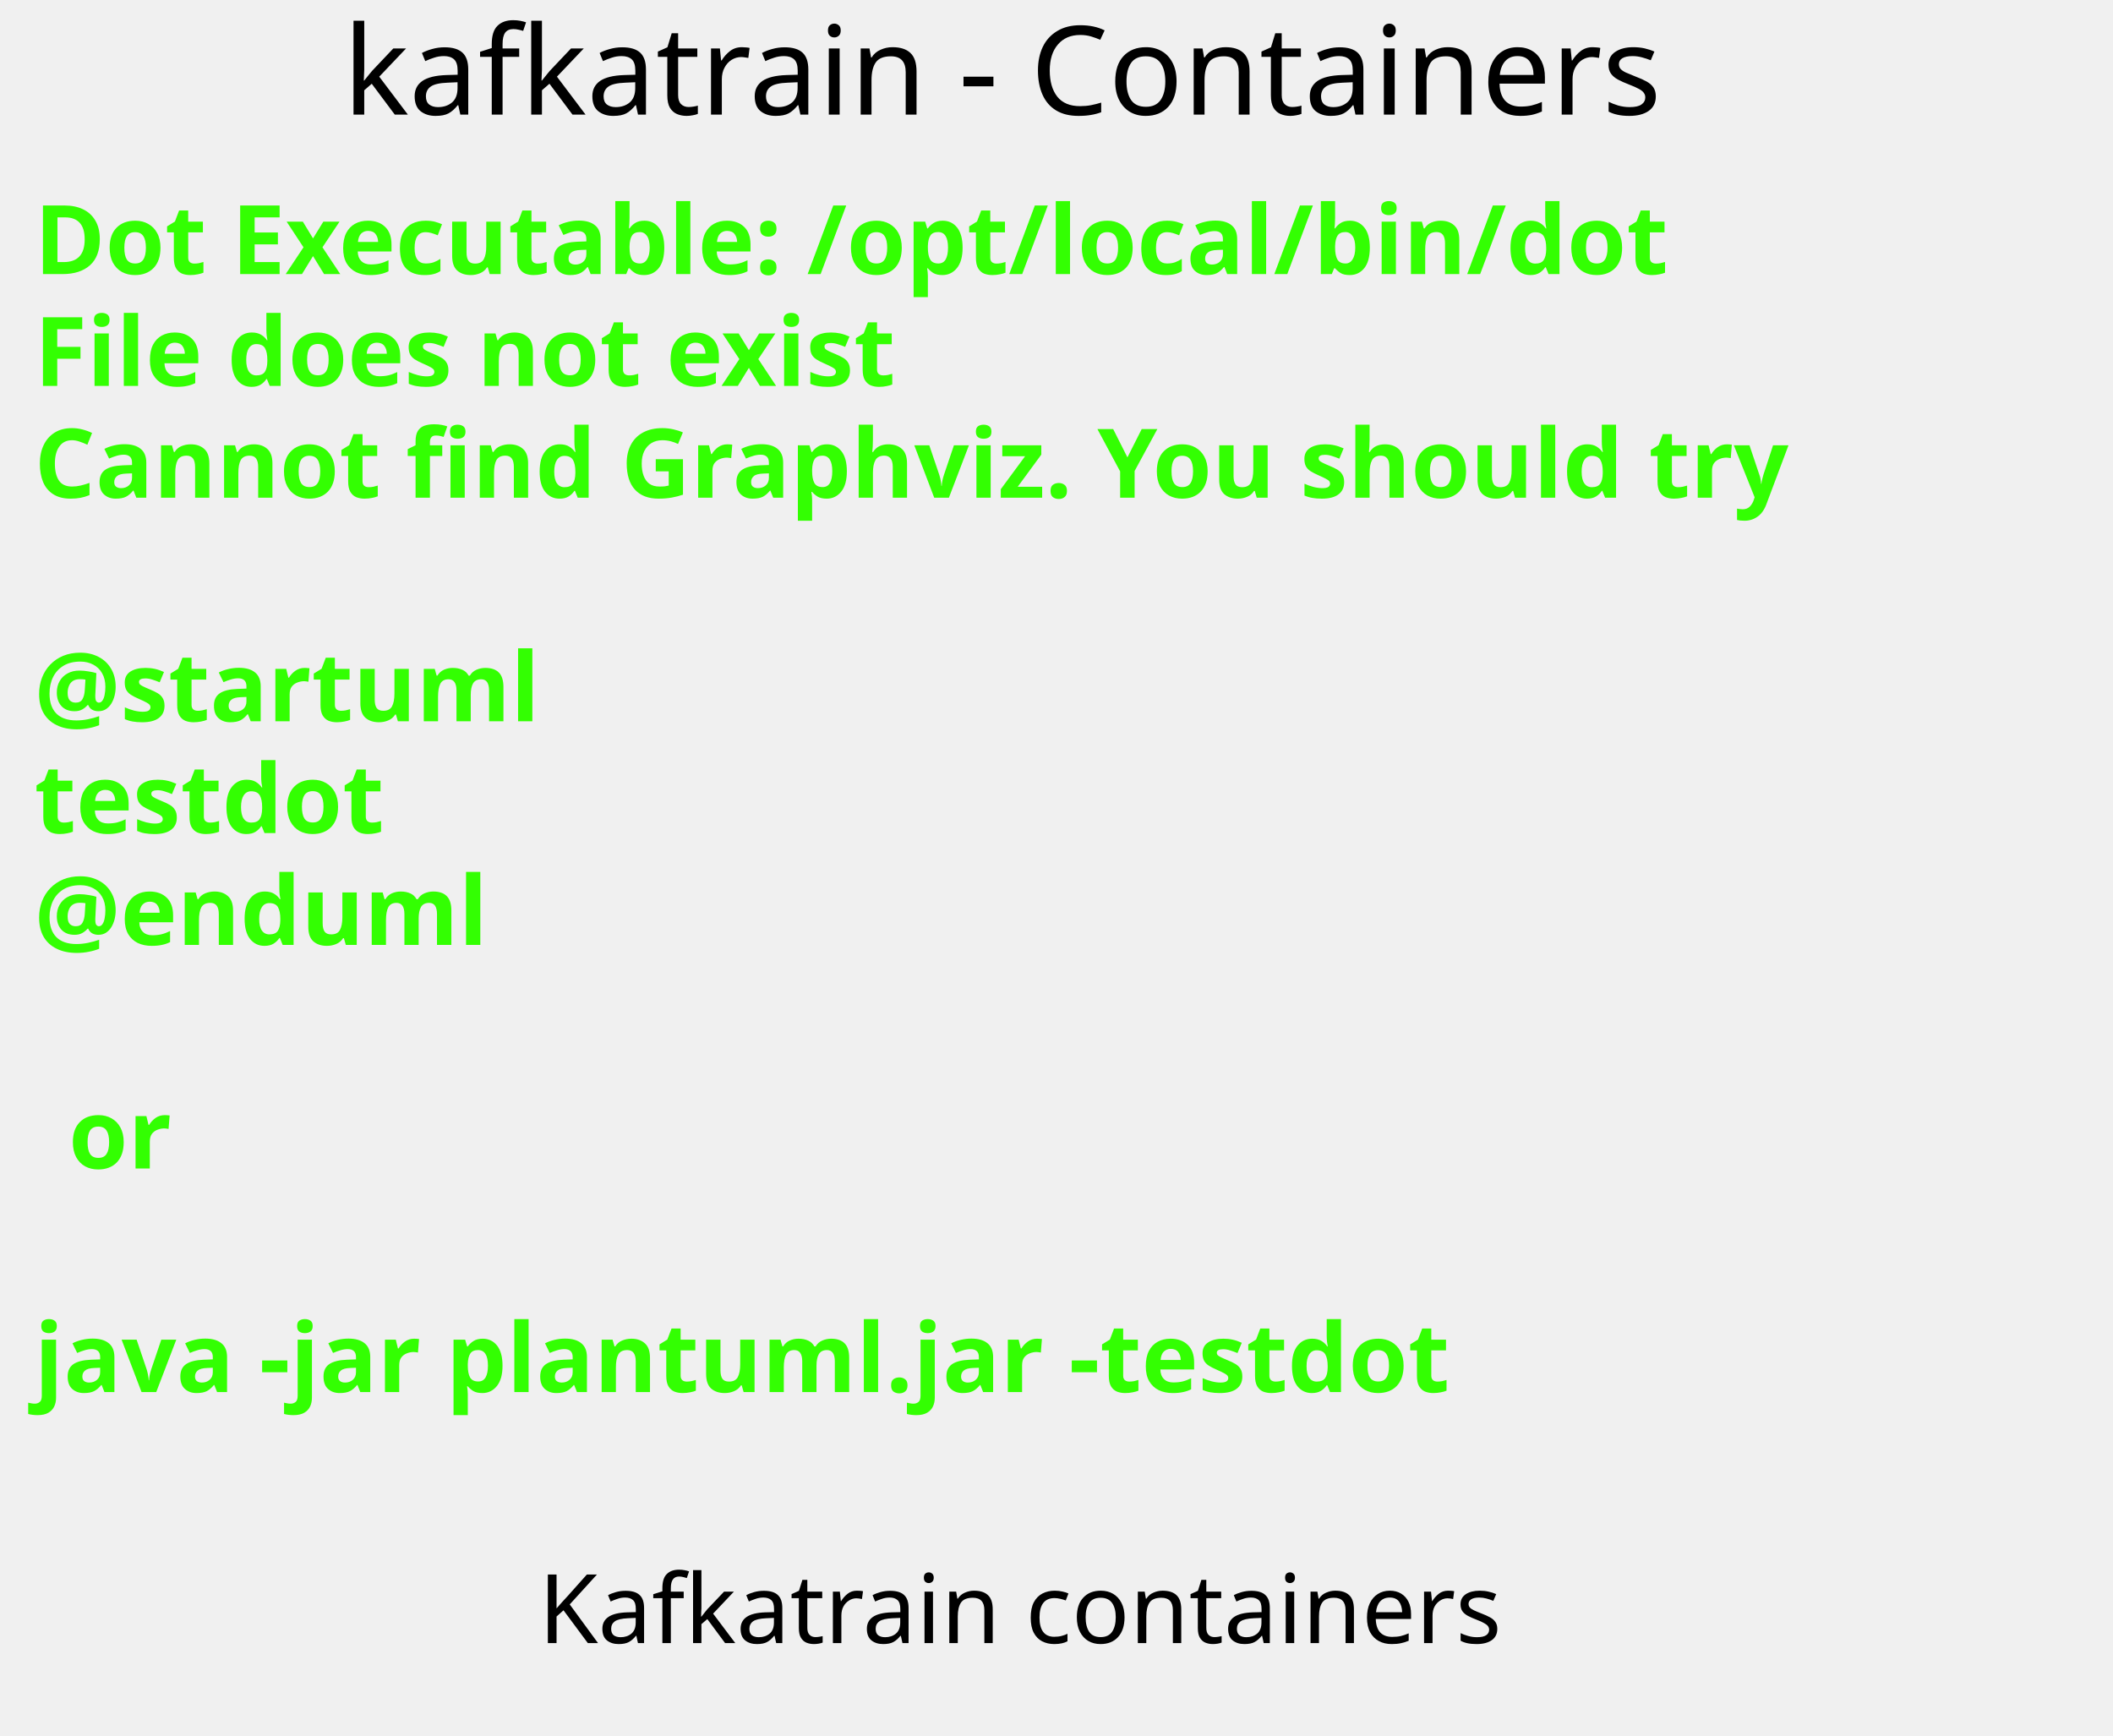
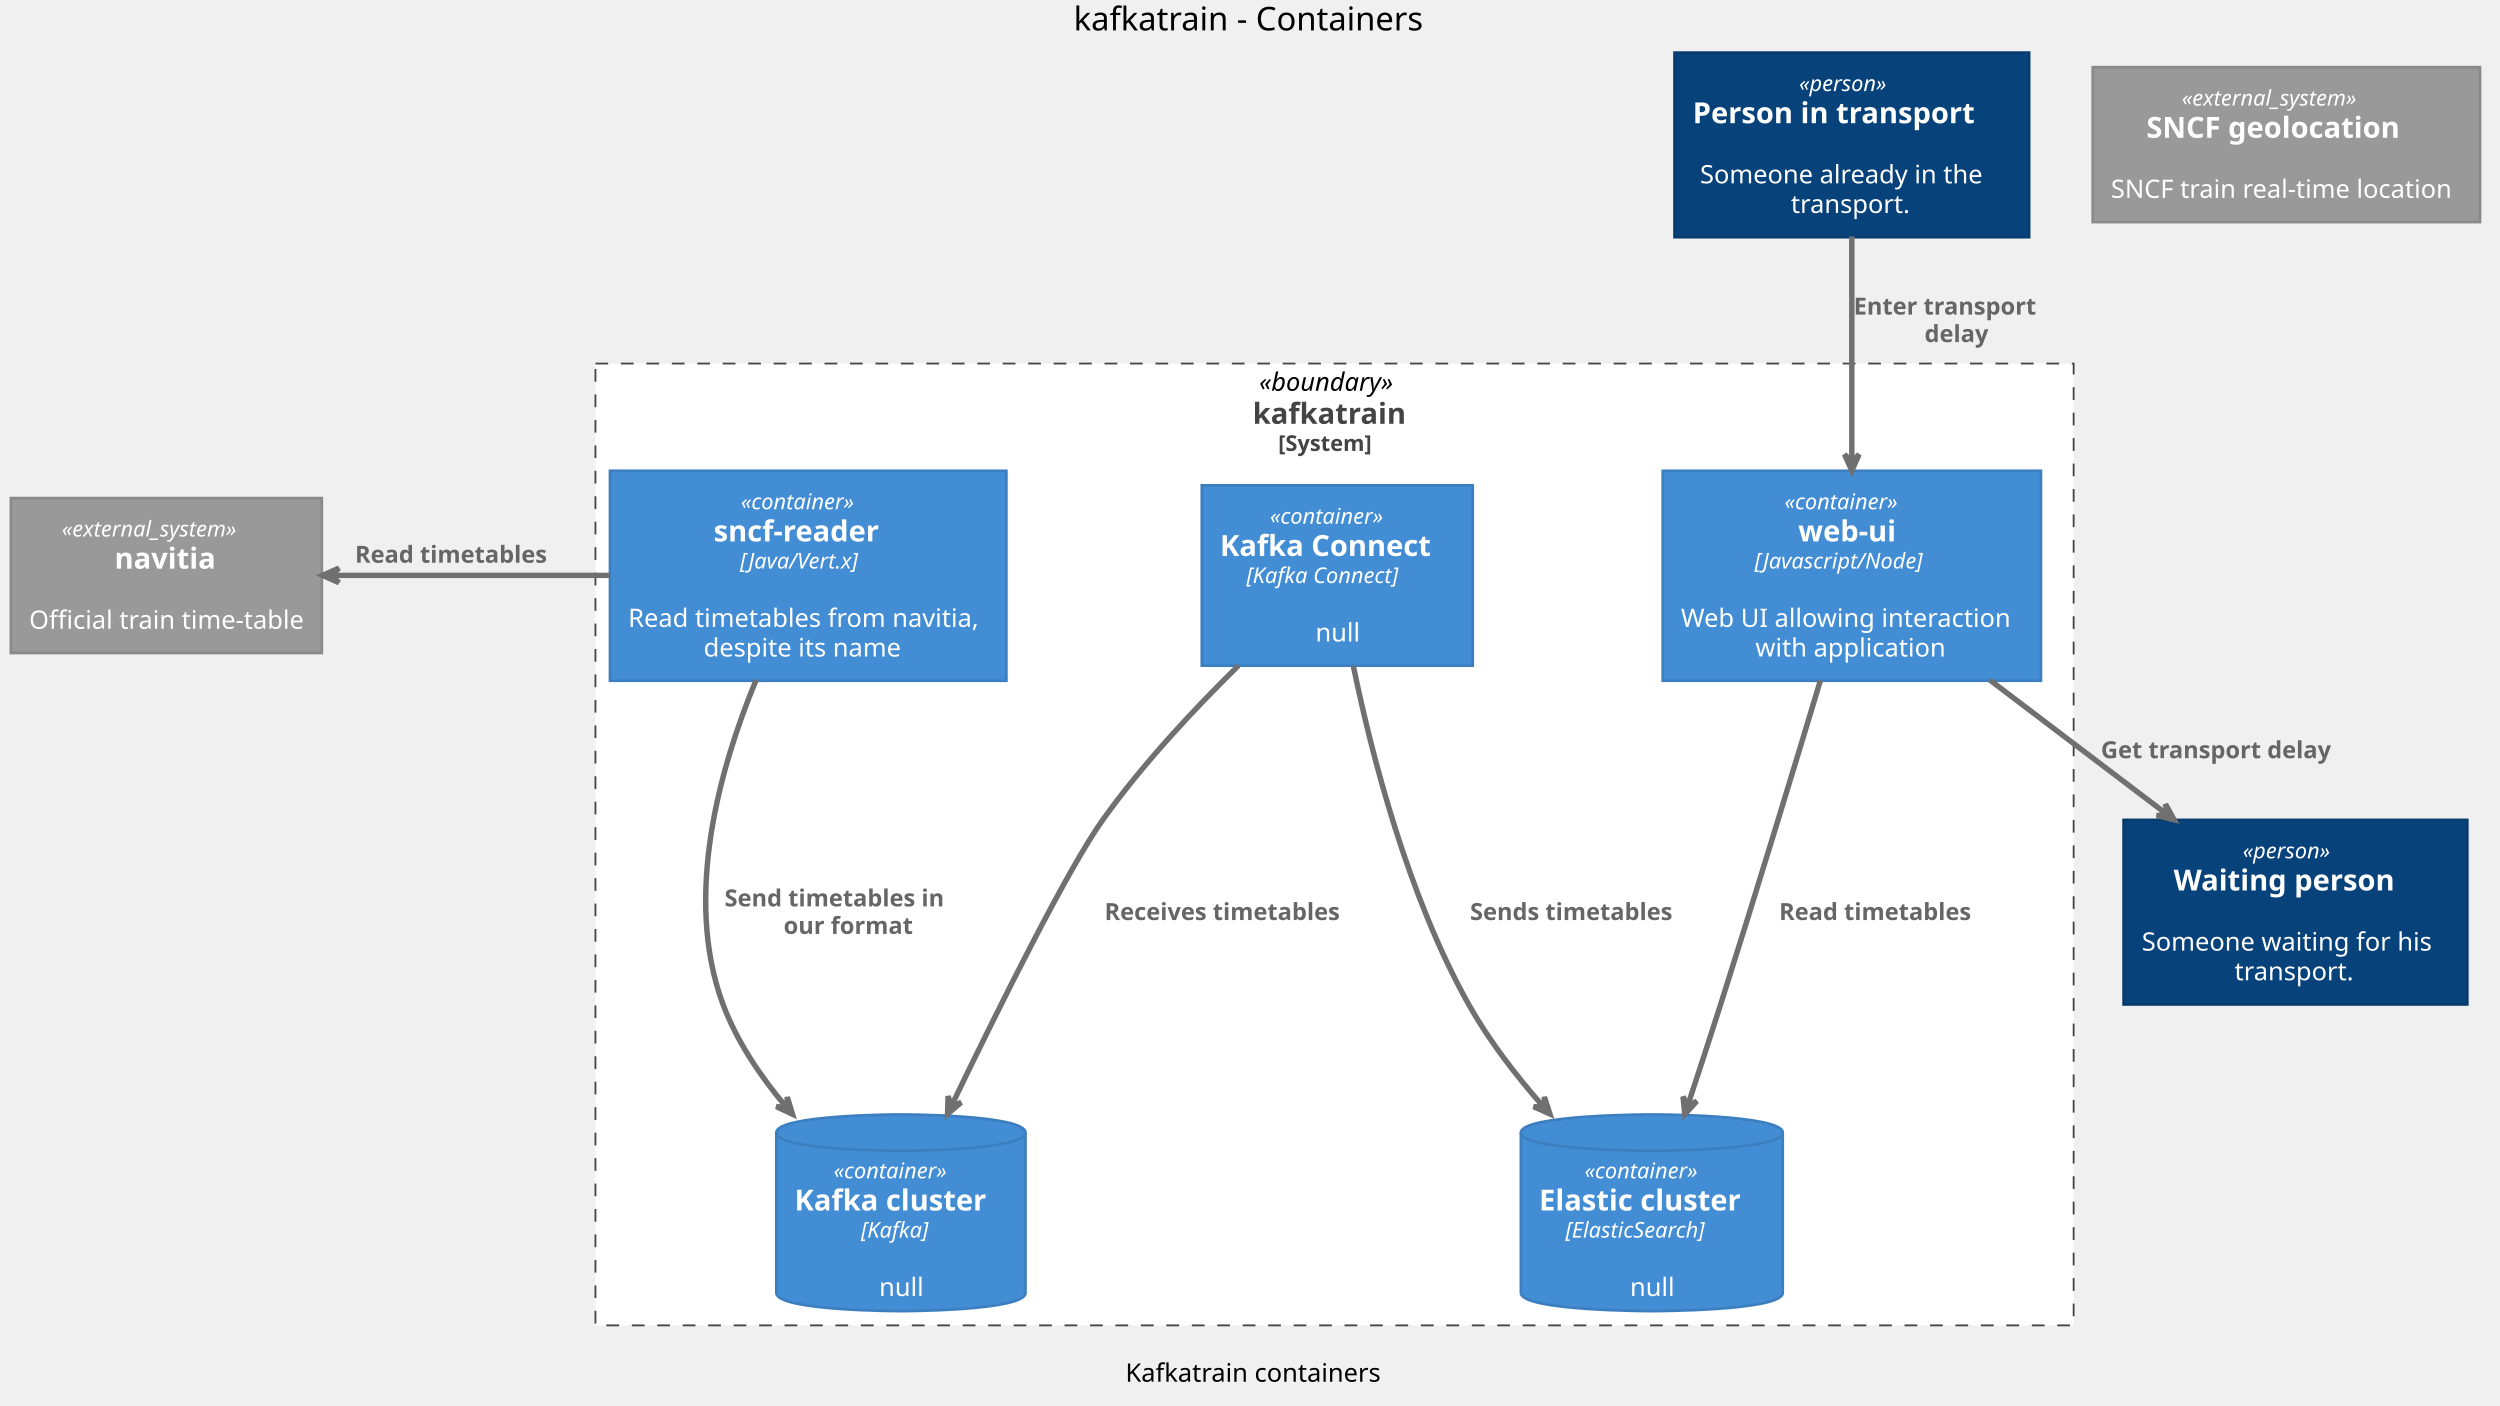
- <svg xmlns="http://www.w3.org/2000/svg" contentScriptType="application/ecmascript" contentStyleType="text/css" height="253px" preserveAspectRatio="none" style="width:308px;height:253px;background:#000000;" version="1.1" viewBox="0 0 308 253" width="308px" zoomAndPan="magnify">
+ <svg xmlns="http://www.w3.org/2000/svg" contentScriptType="application/ecmascript" contentStyleType="text/css" height="773px" preserveAspectRatio="none" style="width:1375px;height:773px;" version="1.1" viewBox="0 0 1375 773" width="1375px" zoomAndPan="magnify">
  <defs>
    <style type="text/css">path:hover { stroke: #ADFF2F !important;}</style>
  </defs>
  <g>
-     <text fill="#000000" font-family="sans-serif" font-size="18" lengthAdjust="spacingAndGlyphs" textLength="201" x="50" y="16.708">kafkatrain - Containers</text>
-     <text fill="#33FF02" font-family="sans-serif" font-size="14" font-weight="bold" lengthAdjust="spacingAndGlyphs" textLength="261" x="5" y="39.953">Dot Executable: /opt/local/bin/dot</text>
-     <text fill="#33FF02" font-family="sans-serif" font-size="14" font-weight="bold" lengthAdjust="spacingAndGlyphs" textLength="145" x="5" y="56.25">File does not exist</text>
-     <text fill="#33FF02" font-family="sans-serif" font-size="14" font-weight="bold" lengthAdjust="spacingAndGlyphs" textLength="291" x="5" y="72.547">Cannot find Graphviz. You should try</text>
-     <text fill="#33FF02" font-family="sans-serif" font-size="14" font-weight="bold" lengthAdjust="spacingAndGlyphs" textLength="0" x="10" y="88.844" />
-     <text fill="#33FF02" font-family="sans-serif" font-size="14" font-weight="bold" lengthAdjust="spacingAndGlyphs" textLength="79" x="5" y="105.141">@startuml</text>
-     <text fill="#33FF02" font-family="sans-serif" font-size="14" font-weight="bold" lengthAdjust="spacingAndGlyphs" textLength="57" x="5" y="121.438">testdot</text>
-     <text fill="#33FF02" font-family="sans-serif" font-size="14" font-weight="bold" lengthAdjust="spacingAndGlyphs" textLength="72" x="5" y="137.734">@enduml</text>
-     <text fill="#33FF02" font-family="sans-serif" font-size="14" font-weight="bold" lengthAdjust="spacingAndGlyphs" textLength="0" x="10" y="154.031" />
-     <text fill="#33FF02" font-family="sans-serif" font-size="14" font-weight="bold" lengthAdjust="spacingAndGlyphs" textLength="17" x="10" y="170.328">or</text>
-     <text fill="#33FF02" font-family="sans-serif" font-size="14" font-weight="bold" lengthAdjust="spacingAndGlyphs" textLength="0" x="10" y="186.625" />
-     <text fill="#33FF02" font-family="sans-serif" font-size="14" font-weight="bold" lengthAdjust="spacingAndGlyphs" textLength="227" x="5" y="202.922">java -jar plantuml.jar -testdot</text>
-     <text fill="#33FF02" font-family="sans-serif" font-size="14" font-weight="bold" lengthAdjust="spacingAndGlyphs" textLength="0" x="10" y="219.219" />
-     <text fill="#000000" font-family="sans-serif" font-size="14" lengthAdjust="spacingAndGlyphs" textLength="144" x="78.5" y="239.511">Kafkatrain containers</text>
+     <text fill="#000000" font-family="sans-serif" font-size="18" lengthAdjust="spacingAndGlyphs" textLength="201" x="590.5" y="16.708">kafkatrain - Containers</text>
+     <rect fill="#FFFFFF" height="529" style="stroke: #444444; stroke-width: 1.0; stroke-dasharray: 7.0,7.0;" width="813" x="327.5" y="199.953" />
+     <text fill="#000000" font-family="sans-serif" font-size="14" font-style="italic" lengthAdjust="spacingAndGlyphs" textLength="83" x="692.5" y="214.948">«boundary»</text>
+     <text fill="#444444" font-family="sans-serif" font-size="16" font-weight="bold" lengthAdjust="spacingAndGlyphs" textLength="90" x="689" y="233.102">kafkatrain</text>
+     <text fill="#444444" font-family="sans-serif" font-size="12" font-weight="bold" lengthAdjust="spacingAndGlyphs" textLength="62" x="703" y="248.014">[System]</text>
+     <path d="M836.5,622.953 C836.5,612.953 908.5,612.953 908.5,612.953 C908.5,612.953 980.5,612.953 980.5,622.953 L980.5,711.109 C980.5,721.109 908.5,721.109 908.5,721.109 C908.5,721.109 836.5,721.109 836.5,711.109 L836.5,622.953 " fill="#438DD5" style="stroke: #3C7FC0; stroke-width: 1.5;" />
+     <path d="M836.5,622.953 C836.5,632.953 908.5,632.953 908.5,632.953 C908.5,632.953 980.5,632.953 980.5,622.953 " fill="none" style="stroke: #3C7FC0; stroke-width: 1.5;" />
+     <text fill="#FFFFFF" font-family="sans-serif" font-size="12" font-style="italic" lengthAdjust="spacingAndGlyphs" textLength="74" x="871.5" y="648.092">«container»</text>
+     <text fill="#FFFFFF" font-family="sans-serif" font-size="16" font-weight="bold" lengthAdjust="spacingAndGlyphs" textLength="124" x="846.5" y="665.773">Elastic cluster</text>
+     <text fill="#FFFFFF" font-family="sans-serif" font-size="12" font-style="italic" lengthAdjust="spacingAndGlyphs" textLength="95" x="861" y="680.686">[ElasticSearch]</text>
+     <text fill="#FFFFFF" font-family="sans-serif" font-size="14" lengthAdjust="spacingAndGlyphs" textLength="0" x="910.5" y="696.511" />
+     <text fill="#FFFFFF" font-family="sans-serif" font-size="14" lengthAdjust="spacingAndGlyphs" textLength="24" x="896.5" y="712.808">null</text>
+     <rect fill="#438DD5" height="99.156" style="stroke: #3C7FC0; stroke-width: 1.5;" width="149" x="661" y="266.953" />
+     <text fill="#FFFFFF" font-family="sans-serif" font-size="12" font-style="italic" lengthAdjust="spacingAndGlyphs" textLength="74" x="698.5" y="288.092">«container»</text>
+     <text fill="#FFFFFF" font-family="sans-serif" font-size="16" font-weight="bold" lengthAdjust="spacingAndGlyphs" textLength="129" x="671" y="305.773">Kafka Connect</text>
+     <text fill="#FFFFFF" font-family="sans-serif" font-size="12" font-style="italic" lengthAdjust="spacingAndGlyphs" textLength="100" x="685.5" y="320.685">[Kafka Connect]</text>
+     <text fill="#FFFFFF" font-family="sans-serif" font-size="14" lengthAdjust="spacingAndGlyphs" textLength="0" x="737.5" y="336.511" />
+     <text fill="#FFFFFF" font-family="sans-serif" font-size="14" lengthAdjust="spacingAndGlyphs" textLength="24" x="723.5" y="352.808">null</text>
+     <path d="M427,622.953 C427,612.953 495.5,612.953 495.5,612.953 C495.5,612.953 564,612.953 564,622.953 L564,711.109 C564,721.109 495.5,721.109 495.5,721.109 C495.5,721.109 427,721.109 427,711.109 L427,622.953 " fill="#438DD5" style="stroke: #3C7FC0; stroke-width: 1.5;" />
+     <path d="M427,622.953 C427,632.953 495.5,632.953 495.5,632.953 C495.5,632.953 564,632.953 564,622.953 " fill="none" style="stroke: #3C7FC0; stroke-width: 1.5;" />
+     <text fill="#FFFFFF" font-family="sans-serif" font-size="12" font-style="italic" lengthAdjust="spacingAndGlyphs" textLength="74" x="458.5" y="648.092">«container»</text>
+     <text fill="#FFFFFF" font-family="sans-serif" font-size="16" font-weight="bold" lengthAdjust="spacingAndGlyphs" textLength="117" x="437" y="665.773">Kafka cluster</text>
+     <text fill="#FFFFFF" font-family="sans-serif" font-size="12" font-style="italic" lengthAdjust="spacingAndGlyphs" textLength="44" x="473.5" y="680.686">[Kafka]</text>
+     <text fill="#FFFFFF" font-family="sans-serif" font-size="14" lengthAdjust="spacingAndGlyphs" textLength="0" x="497.5" y="696.511" />
+     <text fill="#FFFFFF" font-family="sans-serif" font-size="14" lengthAdjust="spacingAndGlyphs" textLength="24" x="483.5" y="712.808">null</text>
+     <rect fill="#438DD5" height="115.453" style="stroke: #3C7FC0; stroke-width: 1.5;" width="218" x="335.5" y="258.953" />
+     <text fill="#FFFFFF" font-family="sans-serif" font-size="12" font-style="italic" lengthAdjust="spacingAndGlyphs" textLength="74" x="407.5" y="280.092">«container»</text>
+     <text fill="#FFFFFF" font-family="sans-serif" font-size="16" font-weight="bold" lengthAdjust="spacingAndGlyphs" textLength="104" x="392.5" y="297.773">sncf-reader</text>
+     <text fill="#FFFFFF" font-family="sans-serif" font-size="12" font-style="italic" lengthAdjust="spacingAndGlyphs" textLength="75" x="407" y="312.685">[Java/Vert.x]</text>
+     <text fill="#FFFFFF" font-family="sans-serif" font-size="14" lengthAdjust="spacingAndGlyphs" textLength="0" x="446.5" y="328.511" />
+     <text fill="#FFFFFF" font-family="sans-serif" font-size="14" lengthAdjust="spacingAndGlyphs" textLength="198" x="345.5" y="344.808">Read timetables from navitia,</text>
+     <text fill="#FFFFFF" font-family="sans-serif" font-size="14" lengthAdjust="spacingAndGlyphs" textLength="115" x="387" y="361.104">despite its name</text>
+     <rect fill="#438DD5" height="115.453" style="stroke: #3C7FC0; stroke-width: 1.5;" width="208" x="914.5" y="258.953" />
+     <text fill="#FFFFFF" font-family="sans-serif" font-size="12" font-style="italic" lengthAdjust="spacingAndGlyphs" textLength="74" x="981.5" y="280.092">«container»</text>
+     <text fill="#FFFFFF" font-family="sans-serif" font-size="16" font-weight="bold" lengthAdjust="spacingAndGlyphs" textLength="59" x="989" y="297.773">web-ui</text>
+     <text fill="#FFFFFF" font-family="sans-serif" font-size="12" font-style="italic" lengthAdjust="spacingAndGlyphs" textLength="107" x="965" y="312.685">[Javascript/Node]</text>
+     <text fill="#FFFFFF" font-family="sans-serif" font-size="14" lengthAdjust="spacingAndGlyphs" textLength="0" x="1020.5" y="328.511" />
+     <text fill="#FFFFFF" font-family="sans-serif" font-size="14" lengthAdjust="spacingAndGlyphs" textLength="184" x="924.5" y="344.808">Web UI allowing interaction</text>
+     <text fill="#FFFFFF" font-family="sans-serif" font-size="14" lengthAdjust="spacingAndGlyphs" textLength="106" x="965.5" y="361.104">with application</text>
+     <rect fill="#08427B" height="101.484" style="stroke: #073B6F; stroke-width: 1.5;" width="195" x="921" y="28.953" />
+     <text fill="#FFFFFF" font-family="sans-serif" font-size="12" font-style="italic" lengthAdjust="spacingAndGlyphs" textLength="58" x="989.5" y="50.092">«person»</text>
+     <text fill="#FFFFFF" font-family="sans-serif" font-size="16" font-weight="bold" lengthAdjust="spacingAndGlyphs" textLength="175" x="931" y="67.773">Person in transport</text>
+     <text fill="#FFFFFF" font-family="sans-serif" font-size="14" lengthAdjust="spacingAndGlyphs" textLength="0" x="1020.5" y="84.542" />
+     <text fill="#FFFFFF" font-family="sans-serif" font-size="14" lengthAdjust="spacingAndGlyphs" textLength="163" x="935" y="100.839">Someone already in the</text>
+     <text fill="#FFFFFF" font-family="sans-serif" font-size="14" lengthAdjust="spacingAndGlyphs" textLength="67" x="985" y="117.136">transport.</text>
+     <rect fill="#999999" height="85.188" style="stroke: #8A8A8A; stroke-width: 1.5;" width="213" x="1151" y="36.953" />
+     <text fill="#FFFFFF" font-family="sans-serif" font-size="12" font-style="italic" lengthAdjust="spacingAndGlyphs" textLength="115" x="1200" y="58.092">«external_system»</text>
+     <text fill="#FFFFFF" font-family="sans-serif" font-size="16" font-weight="bold" lengthAdjust="spacingAndGlyphs" textLength="154" x="1180.5" y="75.773">SNCF geolocation</text>
+     <text fill="#FFFFFF" font-family="sans-serif" font-size="14" lengthAdjust="spacingAndGlyphs" textLength="0" x="1259.5" y="92.542" />
+     <text fill="#FFFFFF" font-family="sans-serif" font-size="14" lengthAdjust="spacingAndGlyphs" textLength="193" x="1161" y="108.839">SNCF train real-time location</text>
+     <rect fill="#08427B" height="101.484" style="stroke: #073B6F; stroke-width: 1.5;" width="189" x="1168" y="450.953" />
+     <text fill="#FFFFFF" font-family="sans-serif" font-size="12" font-style="italic" lengthAdjust="spacingAndGlyphs" textLength="58" x="1233.5" y="472.092">«person»</text>
+     <text fill="#FFFFFF" font-family="sans-serif" font-size="16" font-weight="bold" lengthAdjust="spacingAndGlyphs" textLength="134" x="1195.5" y="489.773">Waiting person</text>
+     <text fill="#FFFFFF" font-family="sans-serif" font-size="14" lengthAdjust="spacingAndGlyphs" textLength="0" x="1264.5" y="506.542" />
+     <text fill="#FFFFFF" font-family="sans-serif" font-size="14" lengthAdjust="spacingAndGlyphs" textLength="165" x="1178" y="522.839">Someone waiting for his</text>
+     <text fill="#FFFFFF" font-family="sans-serif" font-size="14" lengthAdjust="spacingAndGlyphs" textLength="67" x="1229" y="539.136">transport.</text>
+     <rect fill="#999999" height="85.188" style="stroke: #8A8A8A; stroke-width: 1.5;" width="171" x="6" y="273.953" />
+     <text fill="#FFFFFF" font-family="sans-serif" font-size="12" font-style="italic" lengthAdjust="spacingAndGlyphs" textLength="115" x="34" y="295.092">«external_system»</text>
+     <text fill="#FFFFFF" font-family="sans-serif" font-size="16" font-weight="bold" lengthAdjust="spacingAndGlyphs" textLength="57" x="63" y="312.773">navitia</text>
+     <text fill="#FFFFFF" font-family="sans-serif" font-size="14" lengthAdjust="spacingAndGlyphs" textLength="0" x="93.5" y="329.542" />
+     <text fill="#FFFFFF" font-family="sans-serif" font-size="14" lengthAdjust="spacingAndGlyphs" textLength="151" x="16" y="345.839">Official train time-table</text>
+     <path d="M744.322,366.226 C754.512,415.634 774.288,492.395 807.5,551.953 C818.689,572.019 833.841,591.648 849.003,608.847 " fill="none" id="15-&gt;14" style="stroke: #707070; stroke-width: 3.0;" />
+     <polygon fill="#707070" points="852.442,612.707,849.442,603.326,849.116,608.974,843.468,608.648,852.442,612.707" style="stroke: #707070; stroke-width: 3.0;" />
+     <text fill="#666666" font-family="sans-serif" font-size="13" font-weight="bold" lengthAdjust="spacingAndGlyphs" textLength="129" x="808.5" y="506.02">Sends timetables</text>
+     <path d="M681.192,366.032 C656.579,390.181 628.201,420.53 606.5,450.953 C587.151,478.079 549.382,554.047 523.314,608.206 " fill="none" id="15-&gt;11" style="stroke: #707070; stroke-width: 3.0;" />
+     <polygon fill="#707070" points="521.144,612.72,528.648,606.342,523.31,608.214,521.438,602.876,521.144,612.72" style="stroke: #707070; stroke-width: 3.0;" />
+     <text fill="#666666" font-family="sans-serif" font-size="13" font-weight="bold" lengthAdjust="spacingAndGlyphs" textLength="149" x="607.5" y="506.02">Receives timetables</text>
+     <path d="M1018.5,130.005 C1018.5,166.174 1018.5,215.099 1018.5,253.756 " fill="none" id="2-&gt;18" style="stroke: #707070; stroke-width: 3.0;" />
+     <polygon fill="#707070" points="1018.5,258.899,1022.5,249.899,1018.5,253.899,1014.5,249.899,1018.5,258.899" style="stroke: #707070; stroke-width: 3.0;" />
+     <text fill="#666666" font-family="sans-serif" font-size="13" font-weight="bold" lengthAdjust="spacingAndGlyphs" textLength="113" x="1019.5" y="173.02">Enter transport</text>
+     <text fill="#666666" font-family="sans-serif" font-size="13" font-weight="bold" lengthAdjust="spacingAndGlyphs" textLength="40" x="1058.5" y="188.153">delay</text>
+     <path d="M415.882,373.961 C395.738,422.503 375.887,493.269 397.5,551.953 C405.063,572.489 418.105,591.854 432.252,608.63 " fill="none" id="10-&gt;11" style="stroke: #707070; stroke-width: 3.0;" />
+     <polygon fill="#707070" points="435.87,612.838,433.036,603.406,432.61,609.047,426.969,608.621,435.87,612.838" style="stroke: #707070; stroke-width: 3.0;" />
+     <text fill="#666666" font-family="sans-serif" font-size="13" font-weight="bold" lengthAdjust="spacingAndGlyphs" textLength="139" x="398.5" y="498.52">Send timetables in</text>
+     <text fill="#666666" font-family="sans-serif" font-size="13" font-weight="bold" lengthAdjust="spacingAndGlyphs" textLength="79" x="431" y="513.653">our format</text>
+     <path d="M182.461,316.453 C229.132,316.453 286.327,316.453 335.361,316.453 " fill="none" id="6&lt;-10" style="stroke: #707070; stroke-width: 3.0;" />
+     <polygon fill="#707070" points="177.402,316.453,186.402,320.453,182.402,316.453,186.402,312.453,177.402,316.453" style="stroke: #707070; stroke-width: 3.0;" />
+     <text fill="#666666" font-family="sans-serif" font-size="13" font-weight="bold" lengthAdjust="spacingAndGlyphs" textLength="122" x="195.25" y="309.52">Read timetables</text>
+     <path d="M1001.254,374.151 C986.888,421.897 965.742,491.45 946.5,551.953 C940.704,570.178 934.23,589.968 928.291,607.911 " fill="none" id="18-&gt;14" style="stroke: #707070; stroke-width: 3.0;" />
+     <polygon fill="#707070" points="926.631,612.92,933.259,605.635,928.204,608.174,925.665,603.119,926.631,612.92" style="stroke: #707070; stroke-width: 3.0;" />
+     <text fill="#666666" font-family="sans-serif" font-size="13" font-weight="bold" lengthAdjust="spacingAndGlyphs" textLength="122" x="978.5" y="506.02">Read timetables</text>
+     <path d="M1094.366,373.974 C1125.427,397.525 1161.167,424.623 1191.687,447.763 " fill="none" id="18-&gt;1" style="stroke: #707070; stroke-width: 3.0;" />
+     <polygon fill="#707070" points="1195.765,450.855,1191.011,442.23,1191.781,447.834,1186.177,448.605,1195.765,450.855" style="stroke: #707070; stroke-width: 3.0;" />
+     <text fill="#666666" font-family="sans-serif" font-size="13" font-weight="bold" lengthAdjust="spacingAndGlyphs" textLength="145" x="1155.5" y="417.02">Get transport delay</text>
+     <text fill="#000000" font-family="sans-serif" font-size="14" lengthAdjust="spacingAndGlyphs" textLength="144" x="619" y="759.948">Kafkatrain containers</text>
  </g>
</svg>
